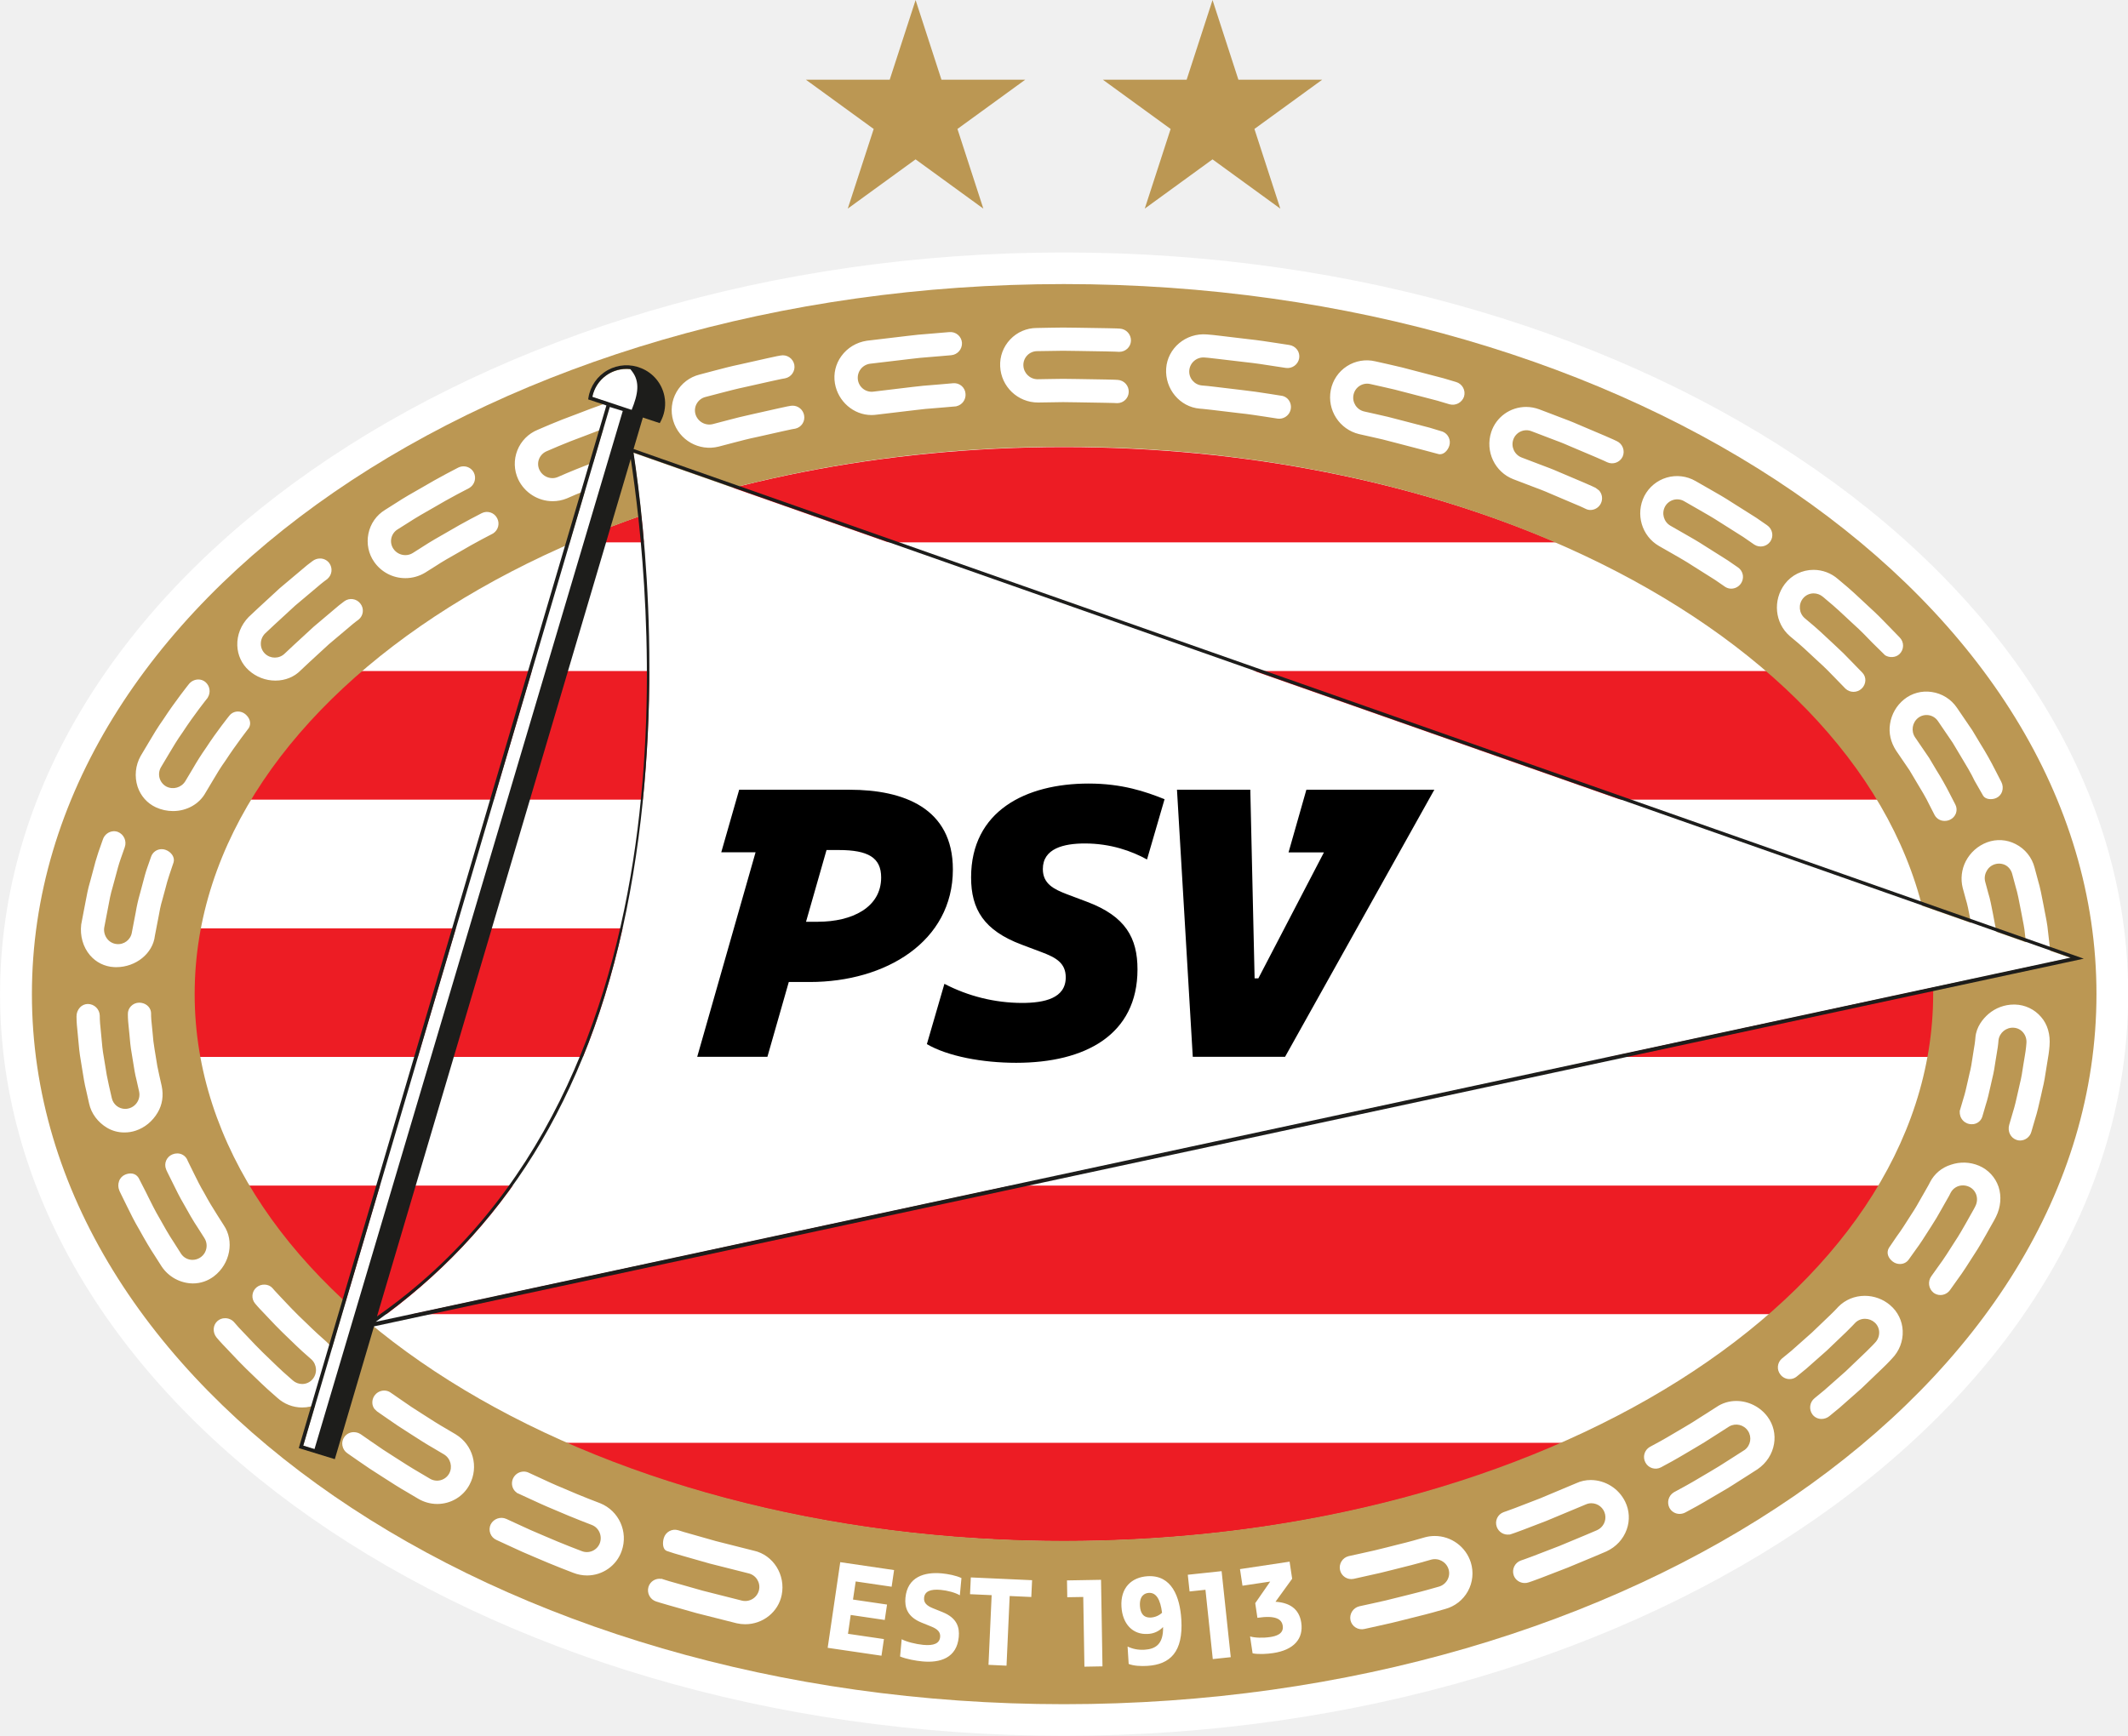
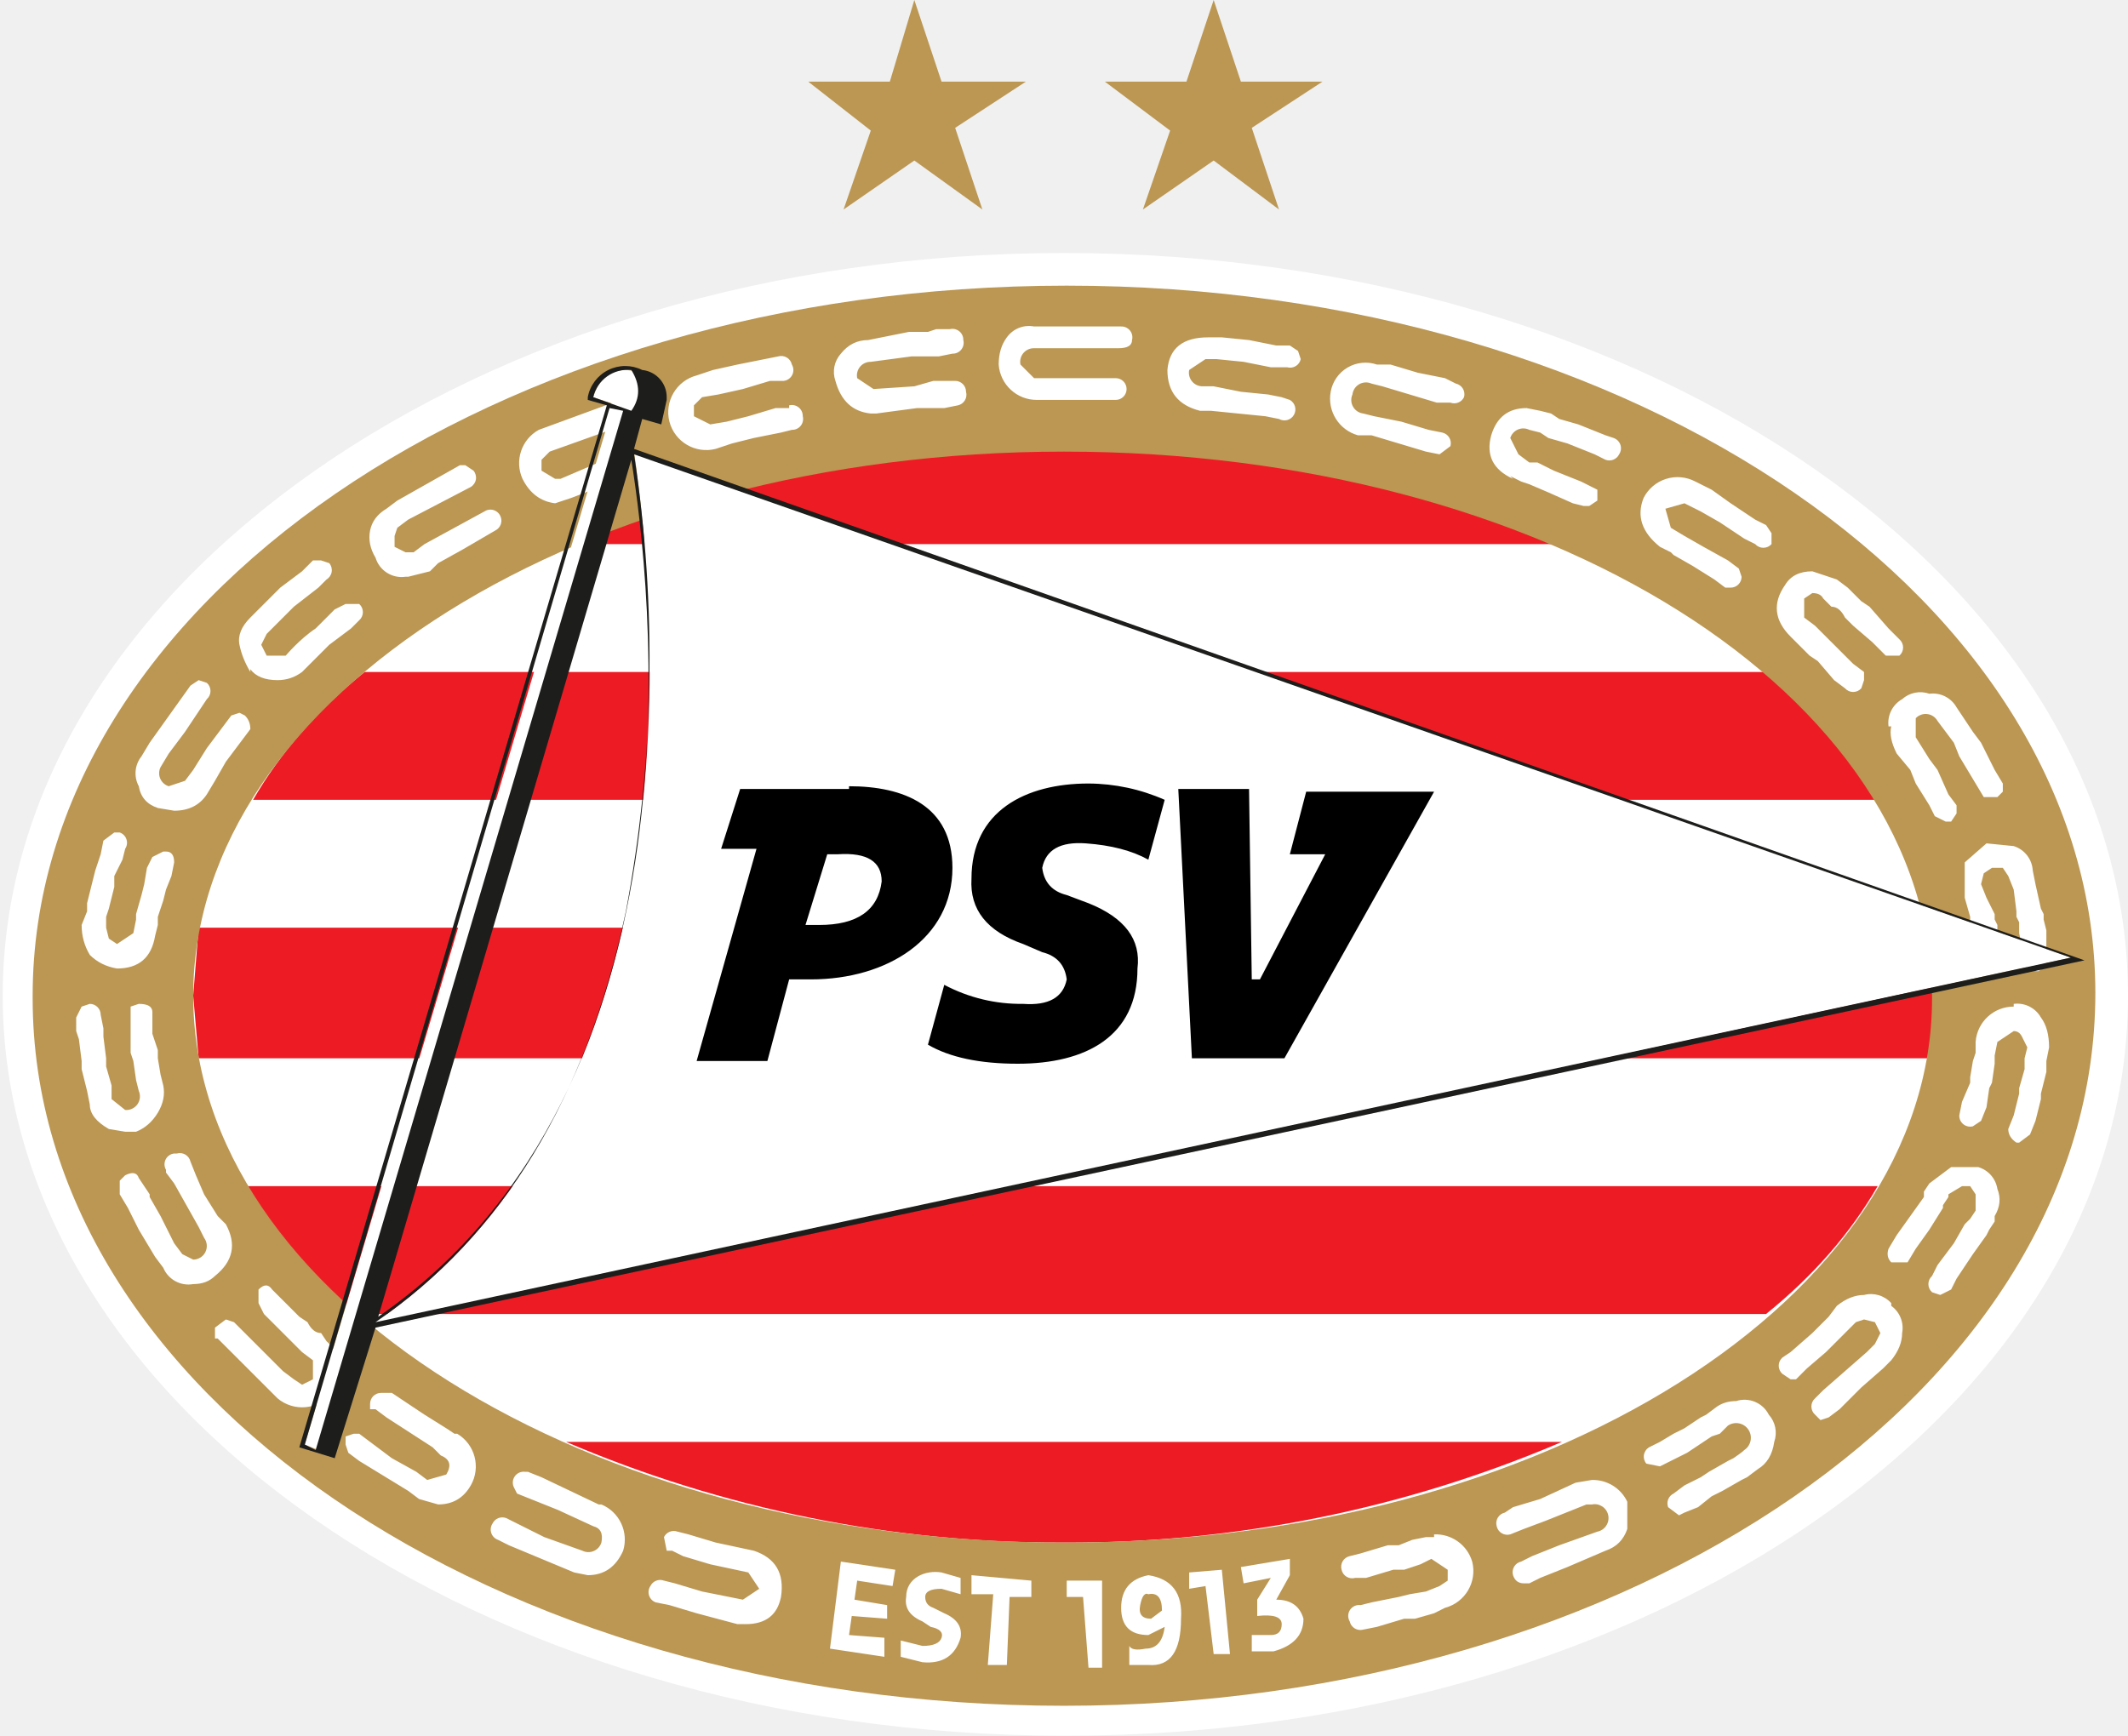
- <svg xmlns="http://www.w3.org/2000/svg" viewBox="1.04 1.04 78.15 63.76">
-   <g stroke-width="9.472" data-source="https://football-logos.cc">
-     <path fill="#fff" d="M40.103 64.803c-21.542 0-39.061-12.218-39.061-27.245 0-15.016 17.53-27.244 39.072-27.244 21.553 0 39.083 12.218 39.083 27.244s-17.53 27.245-39.083 27.245z" />
-     <path fill="#ed1c24" d="M40.114 17.463c-6.698 0-12.915 1.292-18.058 3.5h36.126c-5.143-2.208-11.362-3.5-18.068-3.5m0 40.191c6.822 0 13.137-1.337 18.332-3.613H21.792c5.193 2.276 11.51 3.613 18.322 3.613m-25.978-8.34h.545l.093.176.252-.176h51.068c1.66-1.443 3.023-3.028 4.032-4.723H10.102c1.009 1.695 2.373 3.28 4.034 4.723M71.91 35.142H8.318a13 13 0 0 0-.232 2.424q.002 1.166.21 2.299H71.93q.209-1.133.21-2.3a12.8 12.8 0 0 0-.23-2.423zm-5.953-9.452h-51.69c-1.684 1.44-3.068 3.027-4.098 4.723h59.875c-1.03-1.696-2.413-3.283-4.096-4.723z" />
-     <path fill="#bb9753" d="M2.212 37.558c0-14.403 16.97-26.083 37.9-26.083s37.92 11.68 37.92 26.083c0 14.394-16.98 26.084-37.92 26.084-20.93-.001-37.9-11.68-37.9-26.084m37.9 20.086c17.646 0 31.923-9 31.923-20.096 0-11.099-14.277-20.096-31.923-20.096-17.625 0-31.923 9-31.923 20.106 0 11.088 14.298 20.086 31.923 20.086" />
+ <svg xmlns="http://www.w3.org/2000/svg" viewBox="1 1 78.2 63.8">
+   <g stroke-width="9.5" data-source="https://football-logos.cc">
+     <path fill="#fff" d="M40.1 64.8c-21.5 0-39-12.2-39-27.2s17.5-27.3 39-27.3c21.6 0 39.1 12.2 39.1 27.3s-17.5 27.2-39 27.2z" />
+     <path fill="#ed1c24" d="M40.1 17.5q-10.2.1-18 3.5h36a46 46 0 0 0-18-3.5m0 40.2A46 46 0 0 0 58.4 54H21.8A46 46 0 0 0 40 57.7m-26-8.4h.6v.2l.3-.2h51q2.6-2.1 4.1-4.7H10q1.6 2.6 4 4.7m58-14.2H8.3l-.2 2.5.2 2.3h63.6l.2-2.3zm-6-9.4H14.4q-2.6 2.1-4.1 4.7H70q-1.5-2.6-4-4.7" />
+     <path fill="#bb9753" d="M2.2 37.6c0-14.4 17-26.1 38-26.1S78 23.2 78 37.5C78 52 61 63.7 40.1 63.7c-21 0-37.9-11.6-37.9-26m38 20c17.6 0 31.8-9 31.8-20 0-11.2-14.2-20.1-31.9-20.1s-32 9-32 20 14.4 20.1 32 20.1" />
    <g fill="#fff">
-       <path d="M14.833 49.607c4.62-3.29 7.788-8.11 9.206-15.1 1.453-7.168.684-14.077.262-16.833l52.78 18.554-62.009 13.327" />
-       <path d="M74.012 31.983a1.46 1.46 0 0 0-.78.694 1.4 1.4 0 0 0-.112.98l.112.412c.062.19.107.436.157.696l.04.213q.017.093.037.184.031.158.055.303l.099.857c.033.209.211.362.425.362h.029a.44.44 0 0 0 .314-.16.36.36 0 0 0 .082-.282l-.05-.445c-.015-.116-.03-.25-.046-.392l-.008-.064a5 5 0 0 0-.059-.33l-.036-.19-.04-.214c-.055-.28-.104-.546-.17-.75l-.117-.433a.52.52 0 0 1 .054-.385.5.5 0 0 1 .298-.25.52.52 0 0 1 .397.033c.119.067.206.18.244.32l.125.466c.07.222.125.51.183.816l.041.211.038.201c.024.123.048.239.063.352l.111.97c.036.244.229.422.458.406a.42.42 0 0 0 .297-.156.42.42 0 0 0 .094-.33l-.117-1.015c-.016-.123-.042-.253-.066-.378l-.04-.206-.038-.2c-.064-.331-.123-.644-.197-.883l-.13-.484a1.34 1.34 0 0 0-.696-.866 1.29 1.29 0 0 0-1.051-.063m-43.877-16.04-.06.005c-.001 0-.185.03-.451.093l-.984.221c-.306.065-.61.144-.854.208l-.572.15a.53.53 0 0 1-.634-.369.5.5 0 0 1 .048-.385.51.51 0 0 1 .318-.243l.594-.155c.247-.064.555-.146.862-.21l1.008-.226c.27-.063.456-.094.459-.094a.43.43 0 0 0 .342-.5.43.43 0 0 0-.508-.338c-.002 0-.193.032-.47.097l-1.023.23c-.32.066-.637.15-.892.217l-.59.156a1.35 1.35 0 0 0-.964 1.697 1.387 1.387 0 0 0 1.67.948l.573-.15c.237-.062.53-.14.826-.2l.97-.218c.258-.062.435-.09.44-.09a.42.42 0 0 0 .327-.496.43.43 0 0 0-.435-.349M9.258 46.048l-.234-.368a12 12 0 0 1-.483-.816c-.142-.236-.265-.488-.365-.69l-.21-.426c-.033-.061-.046-.1-.048-.105a.4.4 0 0 0-.371-.233q-.091 0-.176.036a.42.42 0 0 0-.232.546c.001.002.017.046.053.118l.216.435c.105.215.237.484.387.736.15.271.343.613.507.855l.242.38a.52.52 0 0 1-.431.804.5.5 0 0 1-.428-.232l-.257-.405c-.176-.26-.389-.638-.535-.901-.16-.27-.3-.558-.415-.788l-.07-.143c-.064-.129-.278-.543-.278-.543-.123-.194-.335-.186-.492-.12a.4.4 0 0 0-.226.242.47.47 0 0 0 .01.341s.018.05.06.13l.234.476c.118.24.265.54.432.82.237.428.415.727.557.94l.267.419a1.4 1.4 0 0 0 1.15.63c.287 0 .558-.094.784-.27.588-.452.745-1.292.352-1.868m-3.232-3.475c.332-.11.617-.346.804-.664.17-.285.222-.623.148-.975l-.094-.418a7 7 0 0 1-.118-.631q-.022-.141-.047-.285a6 6 0 0 1-.075-.624q-.013-.166-.03-.301c-.03-.246-.026-.415-.026-.417l-.005-.053c-.032-.19-.21-.333-.433-.333a.42.42 0 0 0-.302.132.4.4 0 0 0-.112.288c0 .008-.003.186.028.453q.018.142.031.31c.017.207.037.44.08.67q.025.147.047.29c.04.253.077.492.128.682l.098.435a.526.526 0 0 1-.506.642.504.504 0 0 1-.496-.395l-.107-.47a9 9 0 0 1-.14-.753q-.022-.141-.047-.285c-.046-.247-.068-.5-.087-.722q-.015-.177-.031-.325c-.033-.28-.03-.471-.03-.477a.44.44 0 0 0-.441-.427.4.4 0 0 0-.286.127.48.48 0 0 0-.127.338c0 .009-.002.208.033.51q.017.151.031.33c.021.238.045.507.093.772l.046.285c.047.3.093.584.15.807l.11.49c.078.363.32.688.662.891.189.112.406.17.628.17q.219.002.423-.067M23.081 56.26c-.007-.002-.68-.255-1.33-.54-.342-.14-.678-.295-.9-.4l-.408-.188a.4.4 0 0 0-.17-.035.434.434 0 0 0-.407.576.4.4 0 0 0 .151.198l-.004.004.482.222c.226.105.568.264.92.408.665.29 1.353.55 1.36.553.26.1.392.4.294.667a.51.51 0 0 1-.667.293c-.008-.003-.712-.268-1.394-.566a22 22 0 0 1-.945-.419l-.428-.197a.443.443 0 0 0-.574.2.425.425 0 0 0 .21.572l.435.201c.37.174.686.314.966.43.696.303 1.415.575 1.421.577q.245.096.504.097c.577 0 1.089-.362 1.275-.903a1.39 1.39 0 0 0-.791-1.75m5.646 1.744-1.398-.354-.955-.271a9 9 0 0 1-.43-.128.423.423 0 0 0-.524.282c-.05.158-.056.41.103.478l.17.056c.001.001.178.06.44.132l.972.277 1.425.36a.513.513 0 0 1 .384.613.52.52 0 0 1-.62.39l-1.457-.369-.995-.283a8 8 0 0 1-.448-.133l-.067-.022v.007a.424.424 0 0 0-.472.294.434.434 0 0 0 .287.538c.002 0 .186.061.46.137l1.012.287 1.482.375q.156.035.313.035c.65 0 1.213-.451 1.338-1.072.151-.741-.308-1.47-1.02-1.63m-10.95-4.273-.386-.228c-.23-.13-.524-.319-.831-.516a16 16 0 0 1-.813-.541l-.367-.253a.4.4 0 0 0-.233-.071.437.437 0 0 0-.428.503q.016.095.072.17l.096.093.375.26c.223.16.53.363.838.557.3.194.614.395.854.53l.393.233c.24.145.323.46.188.704a.51.51 0 0 1-.706.187l-.406-.24c-.25-.143-.585-.357-.88-.547a18 18 0 0 1-.864-.574l-.401-.278h-.001a.46.46 0 0 0-.242-.07.42.42 0 0 0-.346.173.41.41 0 0 0-.074.319.43.43 0 0 0 .182.283l.397.276c.244.174.568.388.888.589.316.204.647.416.902.56l.415.246c.213.125.453.192.697.192.503 0 .958-.273 1.188-.71a1.39 1.39 0 0 0-.508-1.847M70.45 27.637c-.052.33.024.668.223.975l.493.723.26.438c.165.272.352.581.465.823l.197.384a.41.41 0 0 0 .371.215.45.45 0 0 0 .194-.043.42.42 0 0 0 .22-.241.4.4 0 0 0-.022-.313l-.205-.398a11 11 0 0 0-.49-.866l-.272-.457-.515-.754a.533.533 0 0 1 .12-.717.505.505 0 0 1 .721.122l.542.796.288.482c.193.318.392.65.515.913l.316.552c.091.143.326.155.485.081.1-.046.174-.13.21-.233a.46.46 0 0 0-.027-.354l-.227-.441a12 12 0 0 0-.54-.957l-.3-.5-.563-.827a1.35 1.35 0 0 0-.93-.581 1.3 1.3 0 0 0-1.014.274 1.43 1.43 0 0 0-.515.904m-54.522-5.359c.256 0 .507-.07.728-.204l.378-.238c.237-.157.573-.35.842-.5.605-.36 1.244-.685 1.25-.688l.029-.015v-.002a.425.425 0 0 0 .143-.554.42.42 0 0 0-.567-.186c-.006.003-.661.335-1.283.705-.272.154-.618.352-.865.515l-.385.244a.5.5 0 0 1-.27.077.53.53 0 0 1-.444-.237.5.5 0 0 1-.073-.38.51.51 0 0 1 .232-.329l.4-.252c.26-.171.632-.385.89-.53.64-.38 1.312-.723 1.32-.726l.028-.016a.434.434 0 0 0 .16-.563.42.42 0 0 0-.377-.228.44.44 0 0 0-.206.051c-.007.003-.695.354-1.35.743-.29.163-.653.372-.914.544l-.408.258c-.321.195-.54.507-.616.876-.075.365.003.744.213 1.04a1.39 1.39 0 0 0 1.145.595M5.231 36.566l.077.002c.725 0 1.349-.509 1.42-1.153l.08-.416q.028-.127.054-.278c.034-.196.075-.418.142-.635q.054-.186.1-.368c.051-.197.1-.382.153-.531l.158-.471c.055-.188-.09-.38-.284-.454a.4.4 0 0 0-.154-.029.41.41 0 0 0-.385.268l-.148.424c-.058.162-.11.364-.166.577l-.1.373a6 6 0 0 0-.155.687q-.026.151-.054.28l-.085.444a.51.51 0 0 1-.568.432.5.5 0 0 1-.337-.188.55.55 0 0 1-.114-.401l.09-.471q.028-.138.058-.3c.04-.225.088-.482.164-.73l.104-.383c.062-.235.12-.455.182-.63l.159-.454a.445.445 0 0 0-.254-.562.4.4 0 0 0-.141-.026.44.44 0 0 0-.41.306l-.166.473a9 9 0 0 0-.194.674q-.051.195-.105.39c-.082.267-.131.54-.176.78q-.03.165-.059.306l-.095.499c-.049.417.068.827.318 1.123.224.265.54.424.891.442m4.95-10.898c.268.24.614.373.973.373.366 0 .698-.137.935-.383.005-.005.518-.489 1.033-.956l.745-.628c.195-.17.34-.272.343-.274a.42.42 0 0 0 .066-.586.425.425 0 0 0-.592-.086 5 5 0 0 0-.358.287l-.766.647c-.532.483-1.061.983-1.068.99a.52.52 0 0 1-.719.001.5.5 0 0 1-.154-.357.53.53 0 0 1 .15-.38c.006-.005.558-.528 1.112-1.03l.797-.671c.21-.183.363-.291.365-.292l.022-.016v-.002a.43.43 0 0 0 .064-.585.42.42 0 0 0-.337-.164.45.45 0 0 0-.273.093 5 5 0 0 0-.383.306l-.82.69c-.57.517-1.139 1.056-1.146 1.062-.28.29-.429.662-.415 1.046.012.354.163.68.426.915m-3.414 5.029q.298.136.625.137c.51 0 .97-.26 1.198-.677l.275-.461c.123-.209.277-.468.455-.714.373-.574.862-1.206.862-1.206.1-.178.02-.377-.134-.503a.42.42 0 0 0-.268-.096.4.4 0 0 0-.32.156c-.005.006-.461.574-.85 1.172a10 10 0 0 0-.483.76l-.28.469a.533.533 0 0 1-.694.201.513.513 0 0 1-.205-.706l.292-.49c.14-.236.312-.528.512-.806.41-.631.887-1.225.891-1.231l.029-.036-.003-.002a.44.44 0 0 0-.09-.574.4.4 0 0 0-.256-.09.45.45 0 0 0-.352.177c-.005.006-.499.624-.927 1.28-.21.294-.394.604-.54.852l-.298.5a1.42 1.42 0 0 0-.113 1.13c.114.34.353.61.674.758m5.944 19.346c-.123-.111-.267-.252-.42-.4-.09-.087-.184-.18-.28-.269-.165-.16-.322-.327-.463-.476q-.111-.12-.207-.219c-.18-.184-.291-.319-.293-.32-.14-.162-.416-.175-.589-.027a.42.42 0 0 0-.05.592c.004.005.118.145.308.338q.1.103.215.227c.145.153.308.328.48.493l.286.276c.158.153.308.299.437.416l.34.301a.526.526 0 0 1 .044.729.5.5 0 0 1-.382.176.52.52 0 0 1-.346-.133l-.355-.314c-.136-.124-.298-.28-.47-.447l-.283-.273c-.178-.173-.35-.356-.501-.516q-.12-.128-.223-.234a6 6 0 0 1-.318-.35.44.44 0 0 0-.332-.15.412.412 0 0 0-.42.385.46.46 0 0 0 .1.318l.012.015c.001.002.129.156.333.365l.226.238c.157.168.337.358.522.538q.146.139.284.274c.18.174.35.338.494.469l.364.322c.251.229.575.356.912.356.412 0 .792-.182 1.043-.499a1.41 1.41 0 0 0-.14-1.907zm54.056-25.64.338.284c.127.108.274.246.43.392l.284.264c.234.207.45.432.623.611l.37.381a.432.432 0 0 0 .59.006.43.43 0 0 0 .143-.306.39.39 0 0 0-.113-.287l-.367-.378a12 12 0 0 0-.662-.651q-.15-.138-.293-.273c-.16-.15-.313-.292-.445-.405l-.348-.293a.525.525 0 0 1-.062-.726.5.5 0 0 1 .39-.185c.122 0 .243.044.338.124l.362.306c.137.117.299.268.47.428q.144.137.297.276c.256.228.494.475.684.674l.474.466c.164.1.386.086.523-.04a.427.427 0 0 0 .012-.615l-.392-.404c-.2-.207-.447-.463-.715-.703l-.295-.275a16 16 0 0 0-.496-.452l-.37-.312a1.36 1.36 0 0 0-.894-.337c-.42 0-.807.19-1.058.522-.446.593-.367 1.43.182 1.908m-1.96 28.1c-.266 0-.52.078-.732.224l-.375.24q-.105.065-.226.143c-.183.118-.39.252-.605.374q-.18.104-.35.206c-.181.108-.353.209-.497.288l-.394.214a.426.426 0 0 0-.16.573.423.423 0 0 0 .569.177l.4-.217c.155-.085.338-.193.531-.307q.166-.1.338-.2c.224-.128.44-.266.628-.388l.226-.144.386-.247a.517.517 0 0 1 .57.86s-.16.1-.397.254q-.11.068-.235.15c-.195.125-.416.268-.645.398l-.336.198c-.205.122-.398.237-.56.324l-.44.24v.001a.435.435 0 0 0-.153.566.42.42 0 0 0 .374.222.45.45 0 0 0 .213-.055l.424-.23c.166-.09.364-.21.575-.334q.167-.1.341-.2c.24-.137.47-.286.674-.417l.23-.146.407-.261c.325-.224.54-.555.603-.93a1.3 1.3 0 0 0-.236-.993 1.44 1.44 0 0 0-1.147-.583m-2.84-31.405.387.221.166.095c.208.12.445.254.676.406l.828.522.366.252c.067.046.146.07.227.07a.434.434 0 0 0 .426-.506.42.42 0 0 0-.171-.27l-.377-.26-.848-.535c-.24-.157-.485-.297-.701-.42l-.561-.321a.525.525 0 0 1-.2-.701.51.51 0 0 1 .703-.2l.58.333c.221.127.473.27.719.43l.876.554.402.278h.001a.43.43 0 0 0 .585-.112.42.42 0 0 0 .07-.313.44.44 0 0 0-.188-.288l-.4-.276-.897-.566c-.258-.17-.532-.325-.751-.45l-.58-.332a1.353 1.353 0 0 0-1.877.55c-.336.664-.099 1.472.539 1.839m-2.505 34.309c-.188 0-.37.04-.536.117l-1.325.556-.923.356c-.247.095-.419.15-.42.152a.42.42 0 0 0-.251.54.43.43 0 0 0 .47.28v.005l.067-.022c.002 0 .18-.058.434-.156l.85-.326 1.445-.603a.5.5 0 0 1 .208-.046.517.517 0 0 1 .208.99c-.006.003-.699.3-1.388.582l-.966.372c-.258.1-.438.158-.44.159a.43.43 0 0 0-.266.545c.059.17.222.283.406.283q.076 0 .146-.025c.002 0 .187-.06.453-.163l.983-.38c.702-.286 1.408-.59 1.416-.593.355-.164.62-.45.747-.807.12-.338.1-.7-.058-1.022a1.42 1.42 0 0 0-1.26-.794m15.576-17.466h-.039c-.343 0-.676.124-.939.35-.2.176-.443.468-.475.863 0 .002-.01.17-.055.414q-.025.136-.047.298c-.029.192-.06.41-.117.62l-.058.258c-.054.242-.105.47-.164.65l-.14.475h.008a.433.433 0 0 0 .438.468.394.394 0 0 0 .39-.282l.125-.429c.065-.194.12-.44.178-.699l.059-.26c.059-.228.094-.461.124-.667q.023-.166.05-.305c.048-.265.058-.443.058-.448a.527.527 0 0 1 .563-.454c.133.01.253.07.34.174.093.11.135.252.121.4 0 .003-.011.194-.06.471q-.028.147-.054.325c-.032.22-.07.47-.133.714l-.055.245c-.065.29-.126.565-.196.779l-.135.462c-.065.24.051.475.27.55a.4.4 0 0 0 .131.023.434.434 0 0 0 .414-.321l.14-.48c.074-.229.14-.521.21-.83q.026-.125.055-.248c.067-.262.107-.529.143-.765q.026-.178.053-.328c.054-.297.065-.496.066-.504.036-.419-.075-.798-.312-1.065a1.3 1.3 0 0 0-.957-.454m-4.58 11.046a1.44 1.44 0 0 0-.933-.346c-.374 0-.72.143-.976.404-.001 0-.117.132-.304.31l-.662.634-.764.678-.342.28a.424.424 0 0 0-.05.59.42.42 0 0 0 .333.162.4.4 0 0 0 .26-.091l.354-.29.75-.663.722-.69c.196-.189.314-.322.319-.326a.5.5 0 0 1 .366-.154c.134 0 .262.05.36.14.1.091.156.216.16.351a.53.53 0 0 1-.147.382c-.001.001-.128.143-.33.336l-.753.72-.779.689-.365.3a.435.435 0 0 0-.069.606c.08.1.199.155.327.155a.46.46 0 0 0 .284-.101l.377-.31.804-.71.775-.743c.21-.201.343-.35.343-.35.274-.28.414-.645.397-1.027a1.3 1.3 0 0 0-.458-.936m3.261-5.125a1.44 1.44 0 0 0-1.035-.036 1.28 1.28 0 0 0-.764.64 1 1 0 0 1-.052.101l-.155.273-.105.183c-.11.196-.234.419-.379.633l-.036.057c-.176.278-.343.54-.49.736l-.296.435c-.105.189-.013.38.143.498.076.059.17.09.264.09.133 0 .252-.06.325-.166l.261-.366c.153-.203.326-.476.51-.766l.04-.062a10 10 0 0 0 .402-.672l.104-.184.162-.285c.039-.07.057-.112.057-.112a.5.5 0 0 1 .455-.274q.12 0 .231.053c.12.057.211.16.256.288a.54.54 0 0 1-.03.416c-.001.001-.019.044-.058.113l-.17.302q-.053.09-.11.196c-.124.218-.264.467-.425.707-.201.317-.408.644-.58.872l-.277.389a.444.444 0 0 0 .081.606c.073.055.16.085.253.085.141 0 .274-.07.356-.188l.286-.402c.176-.235.39-.572.596-.897l.007-.01c.172-.26.322-.526.454-.761l.102-.182.177-.313c.043-.077.064-.124.064-.124.174-.35.208-.75.094-1.097a1.29 1.29 0 0 0-.718-.776M36.052 15.117l-.459.04q-.142.013-.312.026c-.214.017-.455.035-.695.067l-1.46.175a.51.51 0 0 1-.58-.433.52.52 0 0 1 .44-.59l1.492-.177c.24-.033.486-.052.701-.069q.177-.013.325-.027l.467-.04a.435.435 0 0 0 .397-.46.425.425 0 0 0-.464-.39l-.475.04q-.147.014-.32.027c-.223.017-.475.037-.724.071l-1.515.18c-.38.059-.71.258-.932.565a1.32 1.32 0 0 0-.236 1c.112.664.688 1.164 1.342 1.164q.1 0 .195-.014l1.439-.171c.231-.032.466-.05.673-.066q.172-.012.314-.026l.497-.043v-.003a.43.43 0 0 0 .337-.453.416.416 0 0 0-.447-.393m3.076-1.178.47-.007c.28-.008.654-.011 1.03 0l1.032.017c.277.003.464.015.467.015h.02c.23 0 .418-.178.427-.405a.434.434 0 0 0-.413-.448c-.003 0-.195-.013-.478-.015l-1.045-.017c-.381-.01-.765-.007-1.049 0l-.475.009a1.34 1.34 0 0 0-.976.422c-.254.27-.385.62-.367.989a1.39 1.39 0 0 0 1.394 1.327l.453-.007c.27-.008.63-.011.993 0l.996.017c.266.002.448.013.451.013h.02a.42.42 0 0 0 .414-.406.43.43 0 0 0-.401-.448c-.002 0-.188-.013-.462-.015l-1.01-.017c-.368-.01-.736-.008-1.012 0l-.468.008a.524.524 0 0 1-.516-.508.508.508 0 0 1 .505-.524m17.498 4.708.419.16q.128.051.283.108c.196.074.42.156.636.253l.91.387c.245.099.404.18.407.181q.081.038.17.038a.43.43 0 0 0 .384-.249.43.43 0 0 0-.069-.468l-.129-.097c-.002 0-.169-.085-.42-.189l-.926-.393c-.222-.099-.449-.183-.65-.258q-.158-.06-.291-.111l-.428-.163a.523.523 0 0 1-.306-.662.51.51 0 0 1 .662-.306l.438.167.292.112c.207.077.442.164.67.267l.954.404c.256.106.425.19.428.191a.43.43 0 0 0 .57-.202.435.435 0 0 0-.215-.573c-.003 0-.177-.088-.44-.197l-.971-.412c-.235-.105-.473-.193-.686-.273-.106-.04-.208-.078-.297-.114l-.448-.17a1.4 1.4 0 0 0-.484-.09c-.587 0-1.103.371-1.284.923-.23.71.129 1.472.82 1.736m-8.235-4.934-.488-.075c-.275-.042-.65-.101-1.022-.14l-1.04-.124a9 9 0 0 0-.476-.049c-.775-.064-1.446.506-1.497 1.249-.05.753.503 1.416 1.233 1.477.003 0 .183.013.447.046l.989.118c.346.036.684.088.955.13l.474.073a.432.432 0 0 0 .407-.676.4.4 0 0 0-.23-.158l-.499-.079a21 21 0 0 0-1-.138l-1.003-.12a9 9 0 0 0-.46-.047.514.514 0 0 1-.464-.557.52.52 0 0 1 .567-.47c.002 0 .19.013.465.049l1.026.121c.364.038.732.095 1 .138l.485.074a.434.434 0 0 0 .493-.356.42.42 0 0 0-.074-.313.44.44 0 0 0-.288-.173m5.338 43.75q-.18 0-.357.048l-.434.123c-.16.046-.358.094-.567.146l-.394.1q-.424.11-.964.226l-.441.097a.43.43 0 0 0-.32.507.424.424 0 0 0 .5.328l.447-.1c.377-.08.699-.156.984-.231l.368-.093c.224-.056.438-.109.61-.158l.442-.125a.527.527 0 0 1 .637.356c.04.13.023.267-.042.387a.52.52 0 0 1-.315.25l-.452.127c-.176.05-.394.104-.624.162l-.376.094a23 23 0 0 1-1.003.237l-.46.1a.437.437 0 0 0-.332.511.425.425 0 0 0 .512.324l.466-.103c.388-.084.723-.162 1.023-.241q.2-.052.395-.1c.23-.056.446-.111.623-.16l.46-.13a1.353 1.353 0 0 0 .941-1.71 1.39 1.39 0 0 0-1.327-.972m-2.774-40.476.441.099c.237.048.568.13.961.236l.958.25s.531.141.547.146c.183.05.35-.125.405-.306a.424.424 0 0 0-.244-.516l-.478-.145-.975-.254q-.617-.166-.983-.242l-.447-.1a.52.52 0 0 1-.391-.617.51.51 0 0 1 .615-.391l.459.103q.368.077 1.001.247l.998.26.45.134a.44.44 0 0 0 .536-.285.43.43 0 0 0-.295-.534l-.46-.137-1.015-.265a20 20 0 0 0-1.02-.252l-.465-.104a1.348 1.348 0 0 0-1.64 1.057 1.39 1.39 0 0 0 1.042 1.616m-27.16-1.28a.4.4 0 0 0-.143.024c-.007.002-.736.244-1.44.523-.714.258-1.418.571-1.424.574a1.35 1.35 0 0 0-.717 1.818c.231.49.729.805 1.267.805q.269 0 .52-.102a23 23 0 0 1 1.331-.538q.219-.086.43-.164v-.91c-.223.08-.48.177-.735.277a24 24 0 0 0-1.36.55.5.5 0 0 1-.197.04.53.53 0 0 1-.48-.314.5.5 0 0 1-.01-.388.52.52 0 0 1 .284-.288c.006-.003.695-.309 1.394-.562.69-.275 1.404-.51 1.412-.512l.034-.012v-.002a.43.43 0 0 0 .238-.529.42.42 0 0 0-.404-.29" />
-       <path d="m22.785 15.625 2.415.802c.085-.171.131-.364.131-.55 0-.706-.575-1.28-1.283-1.28-.619 0-1.14.43-1.263 1.028M12.172 54.148l1.067.328 11.288-38.143-1.098-.338zM31.898 58.425l1.977.29-.09.612-1.32-.194-.099.665 1.25.184-.084.566-1.25-.184-.1.692 1.32.194-.09.611-1.976-.29zM34.095 61.889l.059-.633c.173.094.516.18.792.207.389.037.598-.053.62-.288.017-.18-.091-.292-.329-.387l-.351-.142c-.532-.215-.626-.565-.594-.914.072-.764.692-.956 1.34-.895.212.02.52.076.717.172l-.059.633c-.173-.103-.462-.177-.702-.199-.384-.036-.59.058-.611.29-.017.18.09.29.328.386l.352.142c.532.215.627.561.593.914-.072.769-.683.958-1.339.895-.22-.02-.584-.082-.816-.181M36.693 58.985l2.25.102-.029.617-.794-.036-.116 2.559-.662-.031.116-2.559-.794-.036zM40.822 59.703l-.587.01-.01-.618 1.25-.022.053 3.179-.663.012zM42.49 62.163l-.04-.639c.188.09.39.131.627.117.39-.025.693-.194.676-.834a.8.8 0 0 1-.562.254c-.548.034-.927-.361-.966-.996-.044-.712.383-1.088.959-1.124.892-.054 1.189.764 1.24 1.589.073 1.192-.408 1.653-1.25 1.705-.233.015-.507 0-.684-.072m1.226-1.88c-.062-.488-.214-.747-.487-.73-.144.008-.348.1-.325.48.016.253.118.443.409.425a.66.66 0 0 0 .403-.175M45.31 59.439l-.583.062-.066-.614 1.242-.132.336 3.16-.66.07zM47.041 61.773l-.093-.62c.174.051.47.063.739.022.193-.029.508-.104.461-.414-.036-.238-.247-.394-.93-.292l-.08-.538.55-.794-1.018.153-.092-.61 1.822-.274.094.628-.612.845c.518.033.87.26.946.767.09.596-.276 1.005-1.03 1.118-.212.032-.54.054-.757.009" />
+       <path d="M14.8 49.6q7-4.8 9.2-15c1.5-7.3.7-14.2.3-17l52.8 18.6-62 13.4" />
+       <path d="m74 32-.8.7V34l.2.7v.4l.1.3.1.8q0 .4.4.4l.4-.2V35l-.1-.2v-.2L74 34l-.2-.5.1-.4.3-.2h.4l.2.3.2.5.1.8v.2l.1.2v.4l.2 1q0 .4.5.4l.3-.2v-1.3l-.1-.4v-.2l-.1-.2-.2-.9-.1-.5a1 1 0 0 0-.7-.9zM30 16h-.5l-1 .3-.8.2-.6.1-.6-.3v-.4l.3-.3.6-.1.9-.2 1-.3h.5a.4.4 0 0 0 .3-.6.4.4 0 0 0-.5-.3l-.5.1-1 .2-.9.2-.6.2a1.4 1.4 0 0 0-1 1.7 1.4 1.4 0 0 0 1.7 1l.6-.2.8-.2 1-.2.4-.1a.4.4 0 0 0 .4-.5.4.4 0 0 0-.5-.4M9.3 46l-.3-.3-.5-.8-.3-.7-.2-.5a.4.4 0 0 0-.5-.3h-.1a.4.4 0 0 0-.3.6v.1l.3.4.9 1.6.2.4a.5.5 0 0 1-.4.8l-.4-.2-.3-.4-.5-1-.4-.7v-.1l-.4-.6q-.1-.3-.5-.1l-.2.2v.5l.3.5.4.8.6 1 .3.4a1 1 0 0 0 1.1.6q.5 0 .8-.3 1-.8.4-1.9M6 42.6q.5-.2.8-.7t.2-1l-.1-.4-.1-.6v-.3l-.2-.6v-.8q0-.3-.5-.3l-.3.1v1.7l.1.3.1.7.1.4a.5.5 0 0 1-.5.7l-.5-.4v-.5l-.2-.7v-.3l-.1-.8v-.3l-.1-.5a.4.4 0 0 0-.4-.4L4 38l-.2.4v.5l.1.3.1.8v.3l.2.8.1.5q0 .5.7.9l.6.1zm17 13.7-2.1-1-.5-.2h-.1a.4.4 0 0 0-.4.6l.1.2.5.2 1 .4 1.3.6q.4.1.3.6a.5.5 0 0 1-.7.3l-1.4-.5-1-.5-.4-.2a.4.4 0 0 0-.5.2.4.4 0 0 0 .2.6l.4.2 2.4 1 .5.1q.9 0 1.3-.9a1.4 1.4 0 0 0-.8-1.7m5.6 1.7-1.4-.3-1-.3-.4-.1a.4.4 0 0 0-.5.2l.1.5h.2l.4.2 1 .3 1.4.3.4.6-.6.4-1.5-.3-1-.3-.4-.1a.4.4 0 0 0-.5.2.4.4 0 0 0 .2.6l.5.1 1 .3 1.5.4h.3q1.1 0 1.3-1 .2-1.3-1-1.7m-11-4.3-.3-.2-.8-.5-.9-.6-.3-.2H15a.4.4 0 0 0-.4.4v.2h.2l.4.3 1.7 1.1.3.3q.5.2.2.7l-.7.2-.4-.3-.9-.5-.8-.6-.4-.3H14l-.3.1v.3l.1.3.4.3 1.8 1.1.4.3.7.2q.8 0 1.2-.7a1.4 1.4 0 0 0-.5-1.9m52.7-26q-.1.4.2 1l.5.6.2.5.5.8.2.4.4.2h.2l.2-.3v-.3l-.3-.4-.4-.9-.3-.4-.5-.8v-.7a.5.5 0 0 1 .8.1l.6.8.2.5.6 1 .3.5h.5l.2-.2v-.3l-.3-.5-.5-1-.3-.4-.6-.9a1 1 0 0 0-1-.5 1 1 0 0 0-1 .2 1 1 0 0 0-.5 1M16 22.2l.8-.2.3-.3.9-.5 1.2-.7a.4.4 0 0 0 .2-.5.4.4 0 0 0-.6-.2L16.6 21l-.4.3h-.3l-.4-.2v-.4l.1-.3.4-.3 2.3-1.2a.4.4 0 0 0 .1-.6l-.3-.2h-.2l-2.3 1.3-.4.3q-.5.3-.6.8t.2 1a1 1 0 0 0 1.1.7M5.2 36.6h.1q1.2 0 1.4-1.2l.1-.4v-.3l.2-.6.1-.4.2-.5.1-.5q0-.4-.3-.4H7l-.4.2-.2.4-.1.6-.1.4-.2.7v.2l-.1.5-.6.4-.3-.2-.1-.4v-.4l.1-.3.2-.8v-.4l.3-.6.1-.4a.4.4 0 0 0-.2-.6h-.2l-.4.3-.1.5-.2.6-.1.4-.2.8v.3L4 35q0 .6.3 1.1.4.4 1 .5m4.9-11q.3.4 1 .4.5 0 .9-.3l1-1 .8-.6.3-.3a.4.4 0 0 0 0-.6h-.5l-.4.2-.7.7c-.6.4-1.1 1-1.1 1h-.7l-.2-.4.2-.4 1-1 .9-.7.3-.3a.4.4 0 0 0 .1-.6l-.3-.1h-.3l-.4.4-.8.6-1.1 1.1q-.5.5-.4 1t.4 1m-3.4 5 .6.1q.8 0 1.2-.6l.3-.5.4-.7.9-1.2q0-.3-.2-.5l-.2-.1-.3.1-.9 1.2-.5.8-.3.4-.6.2a.5.5 0 0 1-.3-.7l.3-.5.6-.8.8-1.2a.4.4 0 0 0 0-.6l-.3-.1-.3.2-1.5 2.1-.3.5a1 1 0 0 0-.1 1.1q.1.6.7.8m6 19.3q-.3 0-.5-.4l-.3-.2-.5-.5-.2-.2-.3-.3q-.2-.3-.5 0v.5l.2.4.2.2.5.5.3.3.4.4.4.3v.7l-.4.2-.3-.2-.4-.3-.4-.4-.3-.3-.5-.5-.2-.2-.4-.4-.3-.1-.4.3v.4H9l.3.3.3.3.5.5.3.3.5.5.3.3a1.4 1.4 0 0 0 2-.2 1.4 1.4 0 0 0-.2-1.9zm54-25.6.3.3.4.4.3.2.6.7.4.3a.4.4 0 0 0 .6 0l.1-.3v-.3l-.4-.3-.7-.7-.3-.3-.4-.4-.4-.3V23l.3-.2q.3 0 .4.2l.3.3q.3 0 .5.4l.3.3.7.6.5.5h.5a.4.4 0 0 0 0-.6l-.4-.4-.7-.8-.3-.2-.5-.5-.4-.3-.9-.3q-.7 0-1 .5-.7 1 .2 1.9m-2 28.1q-.4 0-.7.2l-.4.3-.2.1-.6.4-.4.2-.5.3-.4.2a.4.4 0 0 0-.1.6l.5.1.4-.2.6-.3.3-.2.6-.4.3-.1.3-.3a.5.5 0 0 1 .6.9s-.1.1-.4.3l-.2.1-.7.4-.3.2-.6.3-.4.3a.4.4 0 0 0-.2.5l.4.3.2-.1.5-.2.5-.4.4-.2.7-.4.2-.1.4-.3q.5-.3.6-1a1 1 0 0 0-.2-1 1 1 0 0 0-1.2-.5M62 21.1l.4.2.1.1.7.4.8.5.4.3h.2a.4.4 0 0 0 .4-.4l-.1-.3-.4-.3-.9-.5-.7-.4-.5-.3-.2-.7.7-.2.6.3.7.4.9.6.4.2a.4.4 0 0 0 .6 0v-.4l-.2-.3-.4-.2-.9-.6-.7-.5-.6-.3a1.4 1.4 0 0 0-1.9.6q-.4 1 .6 1.8m-2.5 34.3-.6.1-1.3.6-1 .3-.3.2a.4.4 0 0 0-.3.5.4.4 0 0 0 .5.3l.5-.2.8-.3 1.5-.6h.2a.5.5 0 0 1 .2 1l-1.4.5-1 .4-.4.2a.4.4 0 0 0-.3.5q.1.3.4.3h.2l.4-.2 1-.4L60 58q.6-.2.8-.8v-1a1.4 1.4 0 0 0-1.3-.8M75 38a1.4 1.4 0 0 0-1.4 1.3v.4l-.1.3-.1.6v.2l-.3.7-.1.5a.4.4 0 0 0 .5.4l.3-.2.2-.5.1-.7.1-.2.1-.7v-.3l.1-.5.6-.4q.2 0 .3.2l.2.4-.1.4v.4l-.2.7v.2l-.2.8-.2.5q0 .3.3.5h.1l.4-.3.2-.5.2-.8v-.2l.2-.8V40l.1-.5q0-.7-.3-1.1a1 1 0 0 0-1-.5m-4.5 11a1 1 0 0 0-1-.3q-.5 0-1 .4l-.3.4-.6.6-.8.7-.3.2a.4.4 0 0 0 0 .6l.3.2h.2l.4-.4.7-.6.7-.7.4-.4.3-.1.4.1.2.4-.2.4-.3.3-.8.7-.8.7-.3.3a.4.4 0 0 0 0 .6l.2.2.3-.1.4-.3.8-.8.8-.7.3-.3q.4-.5.4-1a1 1 0 0 0-.4-1m3.2-5.1h-1l-.8.6-.2.3v.2l-.5.7-.5.7-.3.5q-.1.3.1.5h.6l.3-.5.5-.7.5-.8v-.1l.2-.3v-.1l.5-.3h.3l.2.3v.6l-.2.3-.2.2-.4.7-.6.8-.2.4a.4.4 0 0 0 0 .6l.3.1.4-.2.2-.4.6-.9.5-.7.1-.2.2-.3v-.2q.3-.5.1-1a1 1 0 0 0-.7-.8M36.1 15h-.8l-.7.2-1.5.1-.6-.4a.5.5 0 0 1 .5-.6l1.5-.2h1l.5-.1a.4.4 0 0 0 .4-.5.4.4 0 0 0-.5-.4h-.5l-.3.1h-.7l-1.5.3q-.6 0-1 .5a1 1 0 0 0-.2 1q.3 1.1 1.3 1.2h.2l1.5-.2h1l.5-.1a.4.4 0 0 0 .3-.5.4.4 0 0 0-.4-.4m3-1.2h3q.5 0 .5-.3a.4.4 0 0 0-.4-.5H39a1 1 0 0 0-1 .4q-.3.4-.3 1a1.4 1.4 0 0 0 1.4 1.3H42a.4.4 0 0 0 .4-.4.4.4 0 0 0-.4-.4h-3l-.5-.5a.5.5 0 0 1 .5-.6m17.5 4.7.4.2.3.1.7.3.9.4.4.1h.2l.3-.2V19l-.2-.1-.4-.2-1-.4-.6-.3h-.3l-.4-.3-.3-.6a.5.5 0 0 1 .7-.3l.4.1.3.2.7.2 1 .4.4.2a.4.4 0 0 0 .5-.2.4.4 0 0 0-.2-.6L60 17l-1-.4-.7-.2-.3-.2-.4-.1-.5-.1q-1 0-1.3 1-.3 1.1.8 1.6m-8.2-4.9h-.5l-1-.2-1-.1h-.5q-1.4 0-1.5 1.2 0 1.2 1.2 1.5h.4l1 .1 1 .1.5.1a.4.4 0 0 0 .4-.7l-.3-.1-.5-.1-1-.1-1-.2h-.4a.5.5 0 0 1-.5-.6l.6-.4h.4l1 .1 1 .2h.6a.4.4 0 0 0 .5-.3l-.1-.3zm5.3 43.8h-.3l-.5.1-.5.2H52l-1 .3-.4.1a.4.4 0 0 0-.3.5.4.4 0 0 0 .5.3h.4l1-.3h.4l.6-.2.4-.2.6.4v.4l-.3.2-.5.2-.6.1-.4.1-1 .2-.4.1a.4.4 0 0 0-.4.6.4.4 0 0 0 .5.3l.5-.1 1-.3h.4l.7-.2.4-.2a1.4 1.4 0 0 0 1-1.7 1.4 1.4 0 0 0-1.4-1M51 17h.4l1 .3 1 .3.5.1.4-.3a.4.4 0 0 0-.3-.5l-.5-.1-1-.3-1-.2-.4-.1a.5.5 0 0 1-.4-.7.5.5 0 0 1 .7-.4l.4.1 1 .3 1 .3h.5a.4.4 0 0 0 .5-.2.4.4 0 0 0-.3-.5l-.4-.2-1-.2-1-.3h-.5a1.3 1.3 0 0 0-1.7 1 1.4 1.4 0 0 0 1 1.6m-27.1-1.3-3 1.1a1.4 1.4 0 0 0-.6 1.8q.4.8 1.2.9l.6-.2 1.3-.5.4-.2v-.9l-.7.3-1.4.6h-.2l-.5-.3v-.4l.3-.3 2.8-1a.4.4 0 0 0 .3-.6z" />
+       <path d="m22.8 15.6 2.4.8.1-.5q0-1.2-1.3-1.3-.9 0-1.2 1M12.2 54.1l1 .4 11.3-38.2-1-.3zm19.7 4.3 2 .3-.1.6-1.3-.2-.1.7 1.2.2v.5l-1.3-.1-.1.7 1.3.1v.7l-2-.3zm2.2 3.5v-.6l.8.2q.6 0 .7-.3t-.4-.4l-.3-.2q-.7-.3-.6-.9c0-.7.7-1 1.3-.9l.7.2v.6l-.7-.2q-.6 0-.6.3t.3.4l.4.2q.7.3.6.9-.3 1-1.4.9zm2.6-3 2.2.2v.6h-.8l-.1 2.5h-.7l.2-2.6h-.8zm4.1.8h-.6v-.6h1.3v3.2H41zm1.7 2.5v-.7q.1.2.6.1.6 0 .7-.8l-.6.3q-1 0-1-1t1-1.2q1.3.2 1.2 1.6 0 1.8-1.2 1.7zm1.2-2q0-.7-.5-.6-.2-.1-.3.4t.4.5zm1.6-.9-.6.1v-.6l1.2-.1.3 3.1h-.6zm1.7 2.4v-.6h.7q.4 0 .4-.4t-.9-.3v-.6l.5-.8-1 .2-.1-.6 1.8-.3v.6l-.5.9q.8 0 1 .7 0 .9-1.1 1.2z" />
    </g>
-     <path fill="#1d1d1b" d="m24.306 17.537.343-1.16.62.206.026-.048a1.4 1.4 0 0 0 .164-.824c-.004-.041-.02-.124-.02-.125a1.4 1.4 0 0 0-.843-1.018 1.415 1.415 0 0 0-1.947 1.087l-.009.056.67.223-11.298 38.3 1.324.407 1.44-4.878 62.789-13.507-53.254-18.722m-1.516-1.917a1.28 1.28 0 0 1 1.392-1.021l.056.072c.313.398.226.86-.006 1.428zm.64.373.476.146L12.59 54.27l-.412-.127zm.77 1.906c.652 4.361 2.91 22.968-9.32 31.5zm-9.368 31.7c4.618-3.29 7.788-8.11 9.205-15.1 1.453-7.168.684-14.076.263-16.833l52.779 18.554z" />
-     <path d="m44.264 30.05.58 9.81h3.39l5.481-9.81h-4.699l-.655 2.302h1.3l-2.408 4.626h-.138l-.158-6.928zM36.703 33.271c0 1.178.476 1.948 1.85 2.467l.744.28c.518.196.882.393.882.925 0 .77-.784.939-1.611.939a6.2 6.2 0 0 1-2.845-.702l-.644 2.215c.77.449 2.045.686 3.279.686 2.55 0 4.456-1.037 4.456-3.433 0-1.149-.434-1.947-1.85-2.48l-.743-.28c-.477-.183-.883-.38-.883-.925 0-.757.77-.939 1.542-.939.952 0 1.723.28 2.284.588l.644-2.214c-.701-.28-1.556-.575-2.789-.575-2.312.001-4.316 1.01-4.316 3.448M32.236 30.05h-4.05l-.658 2.298h1.26l-2.143 7.512h2.578l.785-2.747h.771c2.789 0 5.255-1.486 5.255-4.134 0-2.256-1.808-2.929-3.798-2.929m-1.149 4.85h-.446l.753-2.635h.45c1.08 0 1.556.28 1.556 1.008 0 1.108-1.08 1.626-2.313 1.626" />
-     <path fill="#bb9753" d="m35.615 3.968-.95-2.926-.951 2.926h-3.078l2.49 1.81-.952 2.925 2.49-1.809 2.489 1.81-.951-2.927 2.489-1.809zm13.982 0H46.52l-.95-2.926-.951 2.926h-3.077l2.489 1.81-.95 2.925 2.488-1.809 2.49 1.81-.951-2.927z" />
+     <path fill="#1d1d1b" d="m24.3 17.5.3-1.1.7.2.2-.9v-.1a1 1 0 0 0-.9-1 1.4 1.4 0 0 0-2 1v.1l.7.2L12 54.2l1.3.4 1.5-4.8 62.8-13.5zm-1.5-1.9a1.3 1.3 0 0 1 1.4-1q.5.8 0 1.5zm.6.4.5.1-11.3 38.2-.4-.2zm.8 1.9c.7 4.4 3 23-9.3 31.5zm-9.4 31.7q7-4.8 9.2-15.1a50 50 0 0 0 .3-16.8l52.8 18.5z" />
+     <path d="m44.3 30 .5 9.9h3.4l5.5-9.8H49l-.6 2.3h1.3L47.3 37H47l-.1-7zm-7.6 3.3q-.1 1.7 1.9 2.4l.7.3q.8.2.9 1-.2 1-1.6.9a6 6 0 0 1-2.9-.7l-.6 2.2q1.2.7 3.3.7c2.5 0 4.4-1 4.4-3.5Q43 35 41 34.2l-.8-.3q-.8-.2-.9-1 .2-1 1.6-.9t2.3.6l.6-2.2a7 7 0 0 0-2.8-.6c-2.3 0-4.3 1-4.3 3.5M32.2 30h-4l-.7 2.2h1.3L26.6 40h2.6l.8-3h.8c2.8 0 5.2-1.5 5.2-4.1 0-2.3-1.8-3-3.8-3M31.1 35h-.5l.8-2.6h.4q1.6-.1 1.6 1-.2 1.6-2.3 1.6" />
+     <path fill="#bb9753" d="m35.6 4-1-3-.9 3h-3L33 5.8l-1 2.9 2.6-1.8 2.5 1.8-1-3L38.7 4zm14 0h-3l-1-3-1 3h-3L44 5.8l-1 2.9 2.6-1.8L48 8.7l-1-3z" />
  </g>
</svg>
